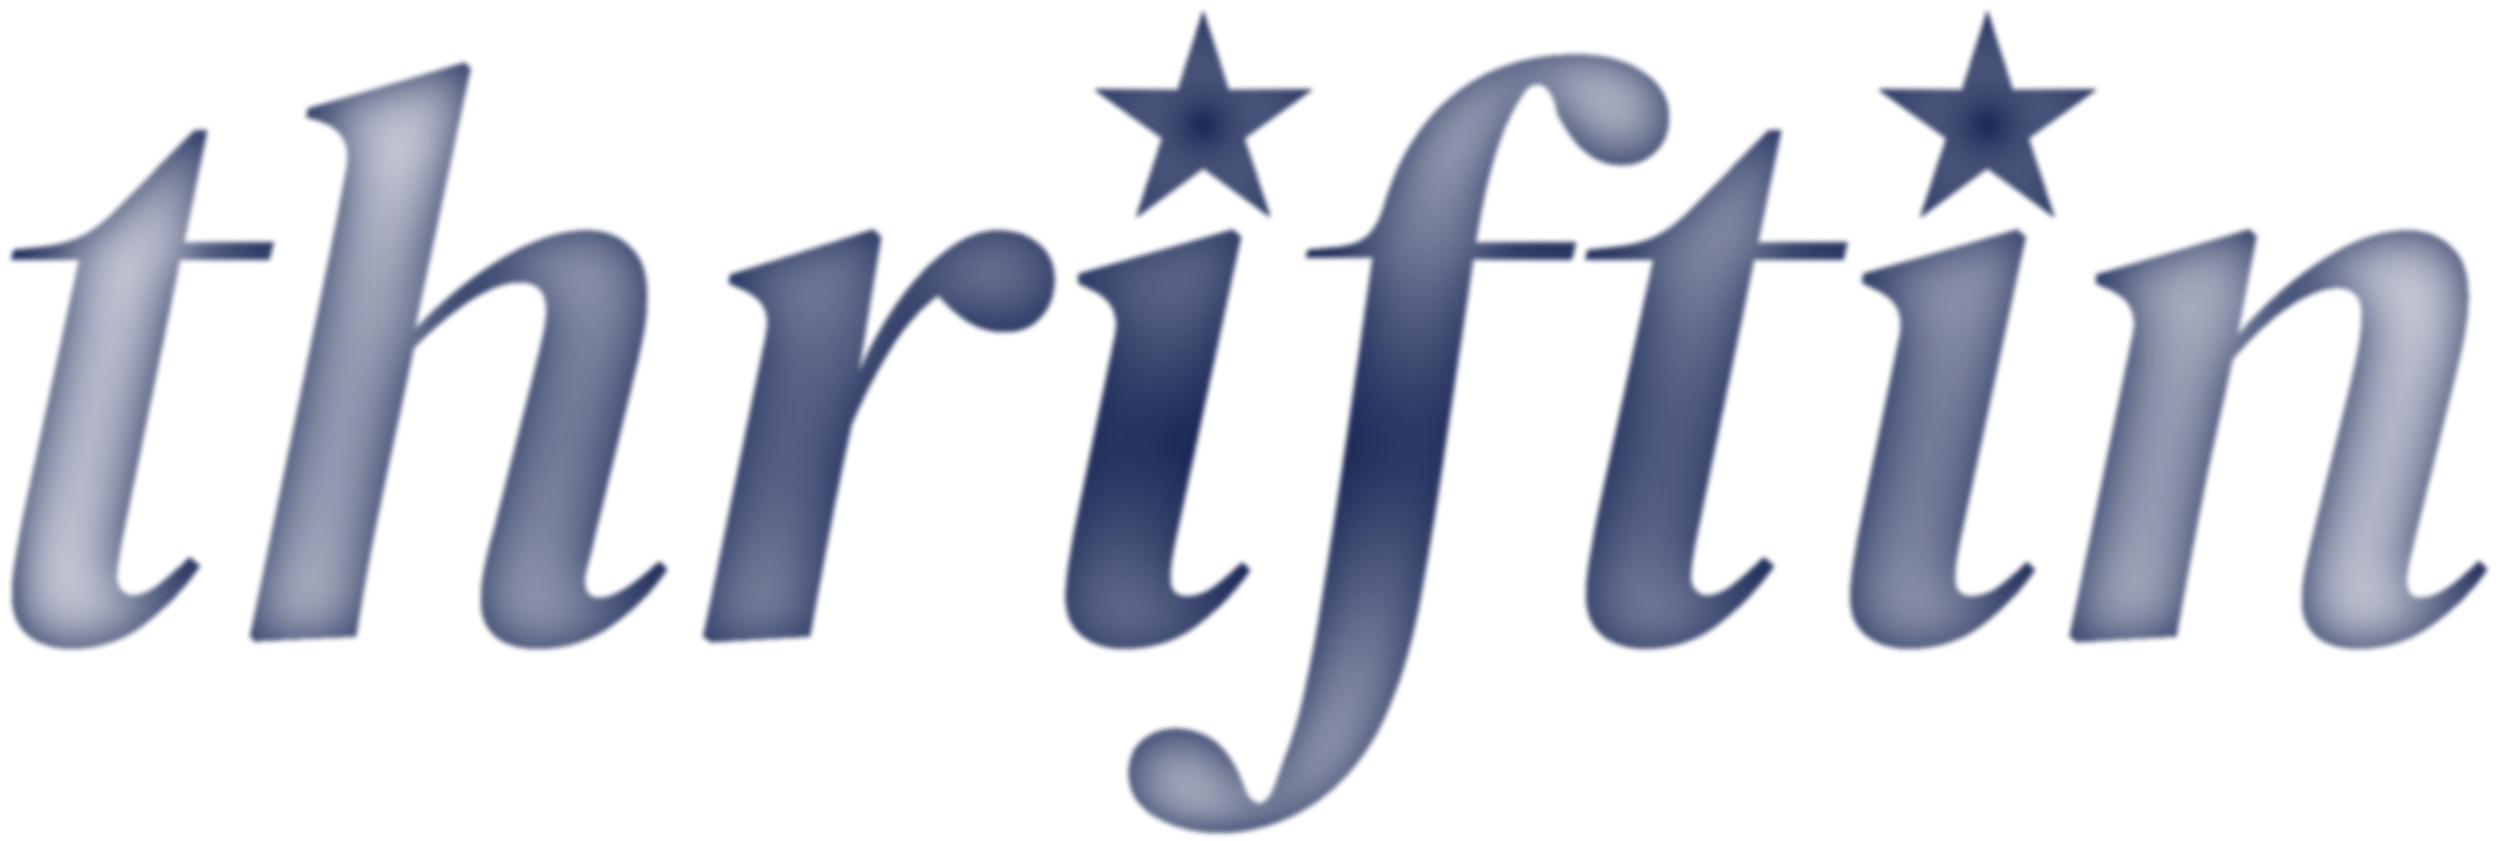
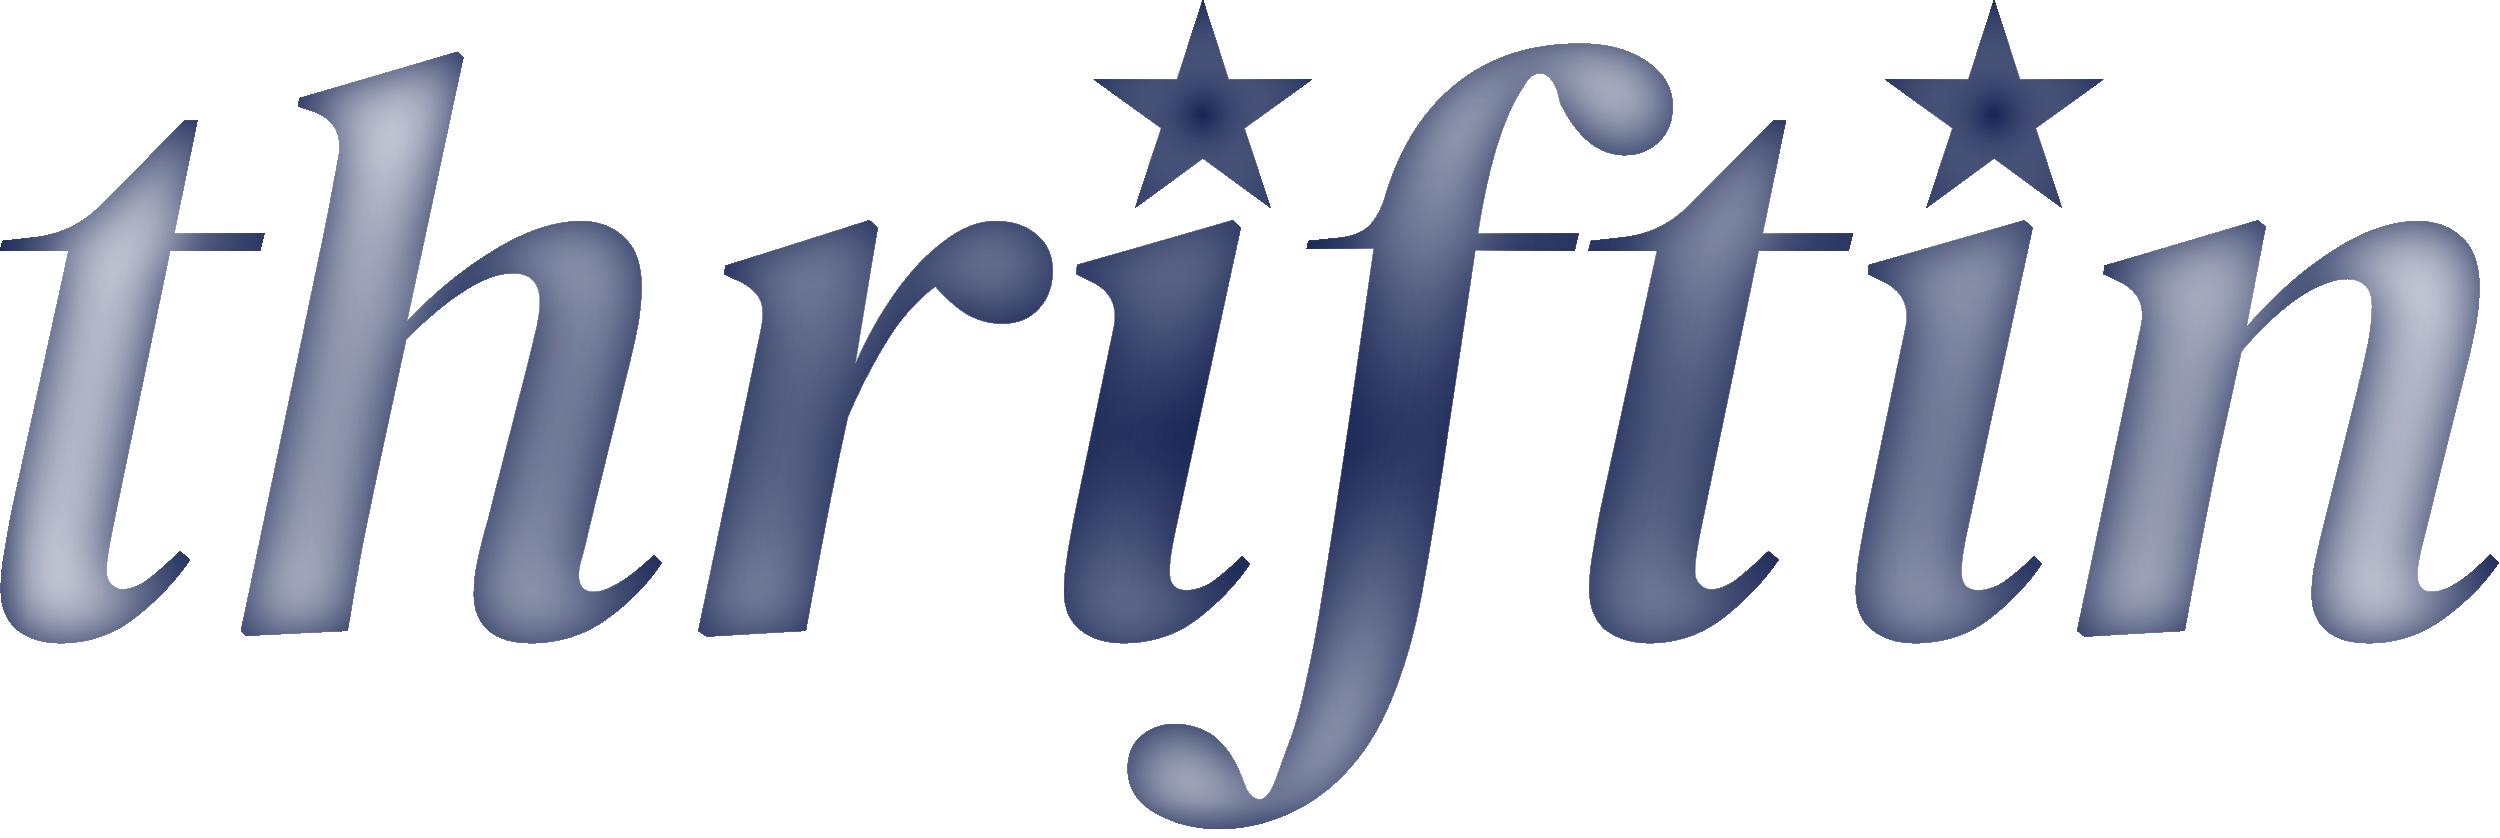
- <svg xmlns="http://www.w3.org/2000/svg" width="220" height="74" viewBox="0 0 220 74" fill="none">
-   <g filter="url(#filter0_if_7_8)">
-     <path d="M6.256 57.08C4.768 57.08 3.52 56.696 2.512 55.928C1.552 55.112 1.072 53.936 1.072 52.4C1.072 51.44 1.168 50.408 1.36 49.304C1.552 48.152 1.768 46.928 2.008 45.632L6.976 22.88H1L1.216 22.016L3.808 21.728C5.152 21.584 6.328 21.248 7.336 20.72C8.344 20.192 9.304 19.448 10.216 18.488L17.128 11.504H18.208L16.192 21.368H24.04L23.68 22.88H15.832L10.864 46.856C10.672 47.768 10.528 48.56 10.432 49.232C10.336 49.856 10.288 50.384 10.288 50.816C10.288 51.296 10.432 51.68 10.72 51.968C11.008 52.256 11.32 52.4 11.656 52.4C12.328 52.4 13.048 52.136 13.816 51.608C14.584 51.032 15.544 50.192 16.696 49.088L17.56 49.808C16.36 51.584 14.8 53.24 12.88 54.776C10.96 56.312 8.752 57.08 6.256 57.08Z" fill="url(#paint0_radial_7_8)" />
-     <path d="M22.451 56.432L22.02 56L28.572 24.608C28.956 22.784 29.291 21.152 29.579 19.712C29.867 18.224 30.18 16.568 30.515 14.744C30.899 12.68 30.108 11.312 28.14 10.64L26.988 10.28L27.131 9.56L40.883 5.528L41.388 6.032L36.492 29C38.892 26.504 41.435 24.44 44.123 22.808C46.859 21.128 49.38 20.288 51.684 20.288C53.219 20.288 54.468 20.768 55.428 21.728C56.435 22.64 56.94 24.08 56.94 26.048C56.94 27.056 56.843 28.112 56.651 29.216C56.459 30.272 56.219 31.376 55.931 32.528L52.331 47.216C52.139 48.128 51.947 48.92 51.755 49.592C51.563 50.216 51.468 50.72 51.468 51.104C51.468 52.112 51.9 52.616 52.764 52.616C54.011 52.616 55.764 51.56 58.02 49.448L58.667 50.096C57.516 51.872 55.956 53.48 53.987 54.92C52.02 56.36 49.788 57.08 47.291 57.08C45.708 57.08 44.483 56.72 43.62 56C42.755 55.232 42.324 54.176 42.324 52.832C42.324 51.824 42.444 50.792 42.684 49.736C42.923 48.632 43.212 47.504 43.547 46.352L46.788 33.68C47.123 32.384 47.411 31.208 47.651 30.152C47.94 29.048 48.084 28.112 48.084 27.344C48.084 25.664 47.291 24.824 45.708 24.824C43.355 24.824 40.26 26.744 36.419 30.584L34.26 40.592C33.636 43.52 33.084 46.184 32.603 48.584C32.172 50.936 31.739 53.408 31.308 56L22.451 56.432Z" fill="url(#paint1_radial_7_8)" />
-     <path d="M62.622 56.504L61.902 56L67.374 29.648C67.614 28.4 67.542 27.488 67.158 26.912C66.774 26.288 66.126 25.784 65.214 25.4L64.134 24.896L64.278 24.176L76.806 20.216L77.526 20.864L75.582 32.744C76.59 30.44 77.766 28.352 79.11 26.48C80.454 24.608 81.87 23.12 83.358 22.016C84.846 20.864 86.334 20.288 87.822 20.288C89.31 20.288 90.51 20.696 91.422 21.512C92.334 22.28 92.79 23.312 92.79 24.608C92.79 25.952 92.382 27.056 91.566 27.92C90.798 28.784 89.742 29.216 88.398 29.216C87.342 29.216 86.334 28.952 85.374 28.424C84.414 27.848 83.478 27.032 82.566 25.976C80.886 27.224 79.446 28.856 78.246 30.872C77.046 32.84 75.942 35 74.934 37.352L74.214 40.664C73.686 43.208 73.182 45.752 72.702 48.296C72.222 50.84 71.742 53.408 71.262 56L62.622 56.504Z" fill="url(#paint2_radial_7_8)" />
-     <path d="M98.894 57.08C97.406 57.08 96.182 56.696 95.222 55.928C94.262 55.16 93.782 54.032 93.782 52.544C93.782 51.68 93.878 50.648 94.07 49.448C94.262 48.248 94.478 47.048 94.718 45.848L98.102 29.648C98.534 27.68 97.838 26.288 96.014 25.472L94.862 24.896L94.934 24.104L108.47 20.216L109.19 20.864L103.574 46.928C103.382 47.792 103.238 48.536 103.142 49.16C103.046 49.736 102.998 50.312 102.998 50.888C102.998 51.944 103.478 52.472 104.438 52.472C105.158 52.472 105.878 52.256 106.598 51.824C107.318 51.344 108.23 50.576 109.334 49.52L109.982 50.168C108.782 51.944 107.246 53.552 105.374 54.992C103.55 56.384 101.39 57.08 98.894 57.08Z" fill="url(#paint3_radial_7_8)" />
-     <path d="M107.257 73.28C105.241 73.28 103.417 72.824 101.785 71.912C100.153 71 99.337 69.704 99.337 68.024C99.337 66.776 99.745 65.816 100.561 65.144C101.377 64.472 102.337 64.136 103.441 64.136C104.545 64.136 105.577 64.424 106.537 65C107.449 65.576 108.265 66.584 108.985 68.024L109.705 69.824C109.993 70.352 110.329 70.64 110.713 70.688C111.097 70.784 111.457 70.544 111.793 69.968C112.033 69.536 112.249 69.032 112.441 68.456C112.633 67.928 112.873 67.256 113.161 66.44C113.833 64.808 114.409 62.816 114.889 60.464C115.417 58.16 115.897 55.592 116.329 52.76C117.097 48.056 117.841 43.232 118.561 38.288C119.281 33.344 120.025 28.136 120.793 22.664H114.961L115.105 22.016L117.913 21.728C119.065 21.584 119.929 21.2 120.505 20.576C121.081 19.952 121.537 19.04 121.873 17.84C123.169 13.664 125.257 10.448 128.137 8.192C131.017 5.936 134.569 4.808 138.793 4.808C141.193 4.808 143.137 5.336 144.625 6.392C146.113 7.4 146.857 8.696 146.857 10.28C146.857 11.576 146.449 12.608 145.633 13.376C144.817 14.144 143.833 14.528 142.681 14.528C140.425 14.528 138.553 13.016 137.065 9.992L136.777 8.84C136.345 7.832 135.841 7.352 135.265 7.4C134.737 7.4 134.281 7.76 133.897 8.48C133.081 9.632 132.337 11.24 131.665 13.304C130.993 15.368 130.393 18.056 129.865 21.368H138.649L138.289 22.88L129.649 22.808C128.881 27.896 128.113 33.008 127.345 38.144C126.625 43.232 125.833 48.128 124.969 52.832C124.297 56.384 123.409 59.456 122.305 62.048C121.249 64.688 119.809 66.92 117.985 68.744C116.497 70.232 114.817 71.36 112.945 72.128C111.121 72.896 109.225 73.28 107.257 73.28Z" fill="url(#paint4_radial_7_8)" />
-     <path d="M144.772 57.08C143.284 57.08 142.036 56.696 141.028 55.928C140.068 55.112 139.588 53.936 139.588 52.4C139.588 51.44 139.684 50.408 139.876 49.304C140.068 48.152 140.284 46.928 140.524 45.632L145.492 22.88H139.516L139.732 22.016L142.324 21.728C143.668 21.584 144.844 21.248 145.852 20.72C146.86 20.192 147.82 19.448 148.732 18.488L155.644 11.504H156.724L154.708 21.368H162.556L162.196 22.88H154.348L149.38 46.856C149.188 47.768 149.044 48.56 148.948 49.232C148.852 49.856 148.804 50.384 148.804 50.816C148.804 51.296 148.948 51.68 149.236 51.968C149.524 52.256 149.836 52.4 150.172 52.4C150.844 52.4 151.564 52.136 152.332 51.608C153.1 51.032 154.06 50.192 155.212 49.088L156.076 49.808C154.876 51.584 153.316 53.24 151.396 54.776C149.476 56.312 147.268 57.08 144.772 57.08Z" fill="url(#paint5_radial_7_8)" />
-     <path d="M167.941 57.08C166.453 57.08 165.229 56.696 164.269 55.928C163.309 55.16 162.829 54.032 162.829 52.544C162.829 51.68 162.925 50.648 163.117 49.448C163.309 48.248 163.525 47.048 163.765 45.848L167.149 29.648C167.581 27.68 166.885 26.288 165.061 25.472L163.909 24.896L163.981 24.104L177.517 20.216L178.237 20.864L172.621 46.928C172.429 47.792 172.285 48.536 172.189 49.16C172.093 49.736 172.045 50.312 172.045 50.888C172.045 51.944 172.525 52.472 173.485 52.472C174.205 52.472 174.925 52.256 175.645 51.824C176.365 51.344 177.277 50.576 178.381 49.52L179.029 50.168C177.829 51.944 176.293 53.552 174.421 54.992C172.597 56.384 170.437 57.08 167.941 57.08Z" fill="url(#paint6_radial_7_8)" />
-     <path d="M182.784 56.504L182.136 56L187.68 29.504C188.112 27.632 187.44 26.288 185.664 25.472L184.44 24.896L184.512 24.176L197.904 20.216L198.552 20.792L196.896 29.504C199.392 26.672 201.936 24.44 204.528 22.808C207.12 21.128 209.568 20.288 211.872 20.288C213.408 20.288 214.68 20.768 215.688 21.728C216.696 22.64 217.2 24.08 217.2 26.048C217.2 27.056 217.104 28.112 216.912 29.216C216.72 30.272 216.48 31.376 216.192 32.528L212.376 47.864C212.184 48.632 212.04 49.28 211.944 49.808C211.848 50.288 211.8 50.72 211.8 51.104C211.8 52.112 212.208 52.616 213.024 52.616C214.368 52.616 216.072 51.536 218.136 49.376L218.856 50.096C217.656 51.872 216.072 53.48 214.104 54.92C212.136 56.36 209.952 57.08 207.552 57.08C205.968 57.08 204.744 56.72 203.88 56C203.016 55.232 202.584 54.176 202.584 52.832C202.584 51.824 202.704 50.792 202.944 49.736C203.184 48.632 203.448 47.504 203.736 46.352L206.544 35.12C206.928 33.584 207.24 32.216 207.48 31.016C207.72 29.816 207.84 28.712 207.84 27.704C207.84 26.84 207.648 26.24 207.264 25.904C206.88 25.52 206.352 25.328 205.68 25.328C204.528 25.328 203.16 25.832 201.576 26.84C200.04 27.848 198.336 29.432 196.464 31.592L194.448 40.664C193.92 43.208 193.416 45.752 192.936 48.296C192.456 50.84 191.976 53.408 191.496 56L182.784 56.504Z" fill="url(#paint7_radial_7_8)" />
-     <path d="M105.888 1L108.133 7.91H115.399L109.521 12.18L111.766 19.09L105.888 14.82L100.01 19.09L102.255 12.18L96.377 7.91H103.643L105.888 1Z" fill="url(#paint8_radial_7_8)" />
-     <path d="M174.888 1L177.133 7.91H184.399L178.521 12.18L180.766 19.09L174.888 14.82L169.01 19.09L171.255 12.18L165.377 7.91H172.643L174.888 1Z" fill="url(#paint9_radial_7_8)" />
+ <svg xmlns="http://www.w3.org/2000/svg" width="218" height="73" viewBox="0 0 218 73" fill="none">
+   <g filter="url(#filter0_i_7_8)">
+     <path d="M5.256 56.08C3.768 56.08 2.52 55.696 1.512 54.928C0.552 54.112 0.072 52.936 0.072 51.4C0.072 50.44 0.168 49.408 0.36 48.304C0.552 47.152 0.768 45.928 1.008 44.632L5.976 21.88H0L0.216 21.016L2.808 20.728C4.152 20.584 5.328 20.248 6.336 19.72C7.344 19.192 8.304 18.448 9.216 17.488L16.128 10.504H17.208L15.192 20.368H23.04L22.68 21.88H14.832L9.864 45.856C9.672 46.768 9.528 47.56 9.432 48.232C9.336 48.856 9.288 49.384 9.288 49.816C9.288 50.296 9.432 50.68 9.72 50.968C10.008 51.256 10.32 51.4 10.656 51.4C11.328 51.4 12.048 51.136 12.816 50.608C13.584 50.032 14.544 49.192 15.696 48.088L16.56 48.808C15.36 50.584 13.8 52.24 11.88 53.776C9.96 55.312 7.752 56.08 5.256 56.08Z" fill="url(#paint0_radial_7_8)" />
+     <path d="M21.451 55.432L21.02 55L27.572 23.608C27.956 21.784 28.291 20.152 28.579 18.712C28.867 17.224 29.18 15.568 29.515 13.744C29.899 11.68 29.108 10.312 27.14 9.64L25.988 9.28L26.131 8.56L39.883 4.528L40.388 5.032L35.492 28C37.892 25.504 40.435 23.44 43.123 21.808C45.859 20.128 48.38 19.288 50.684 19.288C52.219 19.288 53.468 19.768 54.428 20.728C55.435 21.64 55.94 23.08 55.94 25.048C55.94 26.056 55.843 27.112 55.651 28.216C55.459 29.272 55.219 30.376 54.931 31.528L51.331 46.216C51.139 47.128 50.947 47.92 50.755 48.592C50.563 49.216 50.468 49.72 50.468 50.104C50.468 51.112 50.9 51.616 51.764 51.616C53.011 51.616 54.764 50.56 57.02 48.448L57.667 49.096C56.516 50.872 54.956 52.48 52.987 53.92C51.02 55.36 48.788 56.08 46.291 56.08C44.708 56.08 43.483 55.72 42.62 55C41.755 54.232 41.324 53.176 41.324 51.832C41.324 50.824 41.444 49.792 41.684 48.736C41.923 47.632 42.212 46.504 42.547 45.352L45.788 32.68C46.123 31.384 46.411 30.208 46.651 29.152C46.94 28.048 47.084 27.112 47.084 26.344C47.084 24.664 46.291 23.824 44.708 23.824C42.355 23.824 39.26 25.744 35.419 29.584L33.26 39.592C32.636 42.52 32.084 45.184 31.604 47.584C31.172 49.936 30.739 52.408 30.308 55L21.451 55.432Z" fill="url(#paint1_radial_7_8)" />
+     <path d="M61.622 55.504L60.902 55L66.374 28.648C66.614 27.4 66.542 26.488 66.158 25.912C65.774 25.288 65.126 24.784 64.214 24.4L63.134 23.896L63.278 23.176L75.806 19.216L76.526 19.864L74.582 31.744C75.59 29.44 76.766 27.352 78.11 25.48C79.454 23.608 80.87 22.12 82.358 21.016C83.846 19.864 85.334 19.288 86.822 19.288C88.31 19.288 89.51 19.696 90.422 20.512C91.334 21.28 91.79 22.312 91.79 23.608C91.79 24.952 91.382 26.056 90.566 26.92C89.798 27.784 88.742 28.216 87.398 28.216C86.342 28.216 85.334 27.952 84.374 27.424C83.414 26.848 82.478 26.032 81.566 24.976C79.886 26.224 78.446 27.856 77.246 29.872C76.046 31.84 74.942 34 73.934 36.352L73.214 39.664C72.686 42.208 72.182 44.752 71.702 47.296C71.222 49.84 70.742 52.408 70.262 55L61.622 55.504Z" fill="url(#paint2_radial_7_8)" />
+     <path d="M97.894 56.08C96.406 56.08 95.182 55.696 94.222 54.928C93.262 54.16 92.782 53.032 92.782 51.544C92.782 50.68 92.878 49.648 93.07 48.448C93.262 47.248 93.478 46.048 93.718 44.848L97.102 28.648C97.534 26.68 96.838 25.288 95.014 24.472L93.862 23.896L93.934 23.104L107.47 19.216L108.19 19.864L102.574 45.928C102.382 46.792 102.238 47.536 102.142 48.16C102.046 48.736 101.998 49.312 101.998 49.888C101.998 50.944 102.478 51.472 103.438 51.472C104.158 51.472 104.878 51.256 105.598 50.824C106.318 50.344 107.23 49.576 108.334 48.52L108.982 49.168C107.782 50.944 106.246 52.552 104.374 53.992C102.55 55.384 100.39 56.08 97.894 56.08Z" fill="url(#paint3_radial_7_8)" />
+     <path d="M106.257 72.28C104.241 72.28 102.417 71.824 100.785 70.912C99.153 70 98.337 68.704 98.337 67.024C98.337 65.776 98.745 64.816 99.561 64.144C100.377 63.472 101.337 63.136 102.441 63.136C103.545 63.136 104.577 63.424 105.537 64C106.449 64.576 107.265 65.584 107.985 67.024L108.705 68.824C108.993 69.352 109.329 69.64 109.713 69.688C110.097 69.784 110.457 69.544 110.793 68.968C111.033 68.536 111.249 68.032 111.441 67.456C111.633 66.928 111.873 66.256 112.161 65.44C112.833 63.808 113.409 61.816 113.889 59.464C114.417 57.16 114.897 54.592 115.329 51.76C116.097 47.056 116.841 42.232 117.561 37.288C118.281 32.344 119.025 27.136 119.793 21.664H113.961L114.105 21.016L116.913 20.728C118.065 20.584 118.929 20.2 119.505 19.576C120.081 18.952 120.537 18.04 120.873 16.84C122.169 12.664 124.257 9.448 127.137 7.192C130.017 4.936 133.569 3.808 137.793 3.808C140.193 3.808 142.137 4.336 143.625 5.392C145.113 6.4 145.857 7.696 145.857 9.28C145.857 10.576 145.449 11.608 144.633 12.376C143.817 13.144 142.833 13.528 141.681 13.528C139.425 13.528 137.553 12.016 136.065 8.992L135.777 7.84C135.345 6.832 134.841 6.352 134.265 6.4C133.737 6.4 133.281 6.76 132.897 7.48C132.081 8.632 131.337 10.24 130.665 12.304C129.993 14.368 129.393 17.056 128.865 20.368H137.649L137.289 21.88L128.649 21.808C127.881 26.896 127.113 32.008 126.345 37.144C125.625 42.232 124.833 47.128 123.969 51.832C123.297 55.384 122.409 58.456 121.305 61.048C120.249 63.688 118.809 65.92 116.985 67.744C115.497 69.232 113.817 70.36 111.945 71.128C110.121 71.896 108.225 72.28 106.257 72.28Z" fill="url(#paint4_radial_7_8)" />
+     <path d="M143.772 56.08C142.284 56.08 141.036 55.696 140.028 54.928C139.068 54.112 138.588 52.936 138.588 51.4C138.588 50.44 138.684 49.408 138.876 48.304C139.068 47.152 139.284 45.928 139.524 44.632L144.492 21.88H138.516L138.732 21.016L141.324 20.728C142.668 20.584 143.844 20.248 144.852 19.72C145.86 19.192 146.82 18.448 147.732 17.488L154.644 10.504H155.724L153.708 20.368H161.556L161.196 21.88H153.348L148.38 45.856C148.188 46.768 148.044 47.56 147.948 48.232C147.852 48.856 147.804 49.384 147.804 49.816C147.804 50.296 147.948 50.68 148.236 50.968C148.524 51.256 148.836 51.4 149.172 51.4C149.844 51.4 150.564 51.136 151.332 50.608C152.1 50.032 153.06 49.192 154.212 48.088L155.076 48.808C153.876 50.584 152.316 52.24 150.396 53.776C148.476 55.312 146.268 56.08 143.772 56.08Z" fill="url(#paint5_radial_7_8)" />
+     <path d="M166.941 56.08C165.453 56.08 164.229 55.696 163.269 54.928C162.309 54.16 161.829 53.032 161.829 51.544C161.829 50.68 161.925 49.648 162.117 48.448C162.309 47.248 162.525 46.048 162.765 44.848L166.149 28.648C166.581 26.68 165.885 25.288 164.061 24.472L162.909 23.896L162.981 23.104L176.517 19.216L177.237 19.864L171.621 45.928C171.429 46.792 171.285 47.536 171.189 48.16C171.093 48.736 171.045 49.312 171.045 49.888C171.045 50.944 171.525 51.472 172.485 51.472C173.205 51.472 173.925 51.256 174.645 50.824C175.365 50.344 176.277 49.576 177.381 48.52L178.029 49.168C176.829 50.944 175.293 52.552 173.421 53.992C171.597 55.384 169.437 56.08 166.941 56.08Z" fill="url(#paint6_radial_7_8)" />
+     <path d="M181.784 55.504L181.136 55L186.68 28.504C187.112 26.632 186.44 25.288 184.664 24.472L183.44 23.896L183.512 23.176L196.904 19.216L197.552 19.792L195.896 28.504C198.392 25.672 200.936 23.44 203.528 21.808C206.12 20.128 208.568 19.288 210.872 19.288C212.408 19.288 213.68 19.768 214.688 20.728C215.696 21.64 216.2 23.08 216.2 25.048C216.2 26.056 216.104 27.112 215.912 28.216C215.72 29.272 215.48 30.376 215.192 31.528L211.376 46.864C211.184 47.632 211.04 48.28 210.944 48.808C210.848 49.288 210.8 49.72 210.8 50.104C210.8 51.112 211.208 51.616 212.024 51.616C213.368 51.616 215.072 50.536 217.136 48.376L217.856 49.096C216.656 50.872 215.072 52.48 213.104 53.92C211.136 55.36 208.952 56.08 206.552 56.08C204.968 56.08 203.744 55.72 202.88 55C202.016 54.232 201.584 53.176 201.584 51.832C201.584 50.824 201.704 49.792 201.944 48.736C202.184 47.632 202.448 46.504 202.736 45.352L205.544 34.12C205.928 32.584 206.24 31.216 206.48 30.016C206.72 28.816 206.84 27.712 206.84 26.704C206.84 25.84 206.648 25.24 206.264 24.904C205.88 24.52 205.352 24.328 204.68 24.328C203.528 24.328 202.16 24.832 200.576 25.84C199.04 26.848 197.336 28.432 195.464 30.592L193.448 39.664C192.92 42.208 192.416 44.752 191.936 47.296C191.456 49.84 190.976 52.408 190.496 55L181.784 55.504Z" fill="url(#paint7_radial_7_8)" />
+     <path d="M104.888 0L107.133 6.91H114.399L108.521 11.18L110.766 18.09L104.888 13.82L99.01 18.09L101.255 11.18L95.377 6.91H102.643L104.888 0Z" fill="url(#paint8_radial_7_8)" />
+     <path d="M173.888 0L176.133 6.91H183.399L177.521 11.18L179.766 18.09L173.888 13.82L168.01 18.09L170.255 11.18L164.377 6.91H171.643L173.888 0Z" fill="url(#paint9_radial_7_8)" />
  </g>
  <defs>
-     <filter id="filter0_if_7_8" x="0.5" y="0.5" width="218.856" height="73.28" filterUnits="userSpaceOnUse" color-interpolation-filters="sRGB">
+     <filter id="filter0_i_7_8" x="0" y="0" width="217.856" height="72.28" filterUnits="userSpaceOnUse" color-interpolation-filters="sRGB">
      <feFlood flood-opacity="0" result="BackgroundImageFix" />
      <feBlend mode="normal" in="SourceGraphic" in2="BackgroundImageFix" result="shape" />
      <feColorMatrix in="SourceAlpha" type="matrix" values="0 0 0 0 0 0 0 0 0 0 0 0 0 0 0 0 0 0 127 0" result="hardAlpha" />
      <feOffset />
      <feGaussianBlur stdDeviation="2.5" />
      <feComposite in2="hardAlpha" operator="arithmetic" k2="-1" k3="1" />
      <feColorMatrix type="matrix" values="0 0 0 0 0.09 0 0 0 0 0.145 0 0 0 0 0.329 0 0 0 1 0" />
      <feBlend mode="normal" in2="shape" result="effect1_innerShadow_7_8" />
-       <feGaussianBlur stdDeviation="0.25" result="effect2_foregroundBlur_7_8" />
    </filter>
-     <radialGradient id="paint0_radial_7_8" cx="0" cy="0" r="1" gradientUnits="userSpaceOnUse" gradientTransform="translate(109.928 39.044) scale(108.928 34.236)">
+     <radialGradient id="paint0_radial_7_8" cx="0" cy="0" r="1" gradientUnits="userSpaceOnUse" gradientTransform="translate(108.928 38.044) scale(108.928 34.236)">
      <stop stop-color="#172554" />
      <stop offset="1" stop-color="#172554" stop-opacity="0.25" />
    </radialGradient>
-     <radialGradient id="paint1_radial_7_8" cx="0" cy="0" r="1" gradientUnits="userSpaceOnUse" gradientTransform="translate(109.928 39.044) scale(108.928 34.236)">
+     <radialGradient id="paint1_radial_7_8" cx="0" cy="0" r="1" gradientUnits="userSpaceOnUse" gradientTransform="translate(108.928 38.044) scale(108.928 34.236)">
      <stop stop-color="#172554" />
      <stop offset="1" stop-color="#172554" stop-opacity="0.25" />
    </radialGradient>
-     <radialGradient id="paint2_radial_7_8" cx="0" cy="0" r="1" gradientUnits="userSpaceOnUse" gradientTransform="translate(109.928 39.044) scale(108.928 34.236)">
+     <radialGradient id="paint2_radial_7_8" cx="0" cy="0" r="1" gradientUnits="userSpaceOnUse" gradientTransform="translate(108.928 38.044) scale(108.928 34.236)">
      <stop stop-color="#172554" />
      <stop offset="1" stop-color="#172554" stop-opacity="0.25" />
    </radialGradient>
-     <radialGradient id="paint3_radial_7_8" cx="0" cy="0" r="1" gradientUnits="userSpaceOnUse" gradientTransform="translate(109.928 39.044) scale(108.928 34.236)">
+     <radialGradient id="paint3_radial_7_8" cx="0" cy="0" r="1" gradientUnits="userSpaceOnUse" gradientTransform="translate(108.928 38.044) scale(108.928 34.236)">
      <stop stop-color="#172554" />
      <stop offset="1" stop-color="#172554" stop-opacity="0.25" />
    </radialGradient>
-     <radialGradient id="paint4_radial_7_8" cx="0" cy="0" r="1" gradientUnits="userSpaceOnUse" gradientTransform="translate(109.928 39.044) scale(108.928 34.236)">
+     <radialGradient id="paint4_radial_7_8" cx="0" cy="0" r="1" gradientUnits="userSpaceOnUse" gradientTransform="translate(108.928 38.044) scale(108.928 34.236)">
      <stop stop-color="#172554" />
      <stop offset="1" stop-color="#172554" stop-opacity="0.25" />
    </radialGradient>
-     <radialGradient id="paint5_radial_7_8" cx="0" cy="0" r="1" gradientUnits="userSpaceOnUse" gradientTransform="translate(109.928 39.044) scale(108.928 34.236)">
+     <radialGradient id="paint5_radial_7_8" cx="0" cy="0" r="1" gradientUnits="userSpaceOnUse" gradientTransform="translate(108.928 38.044) scale(108.928 34.236)">
      <stop stop-color="#172554" />
      <stop offset="1" stop-color="#172554" stop-opacity="0.25" />
    </radialGradient>
-     <radialGradient id="paint6_radial_7_8" cx="0" cy="0" r="1" gradientUnits="userSpaceOnUse" gradientTransform="translate(109.928 39.044) scale(108.928 34.236)">
+     <radialGradient id="paint6_radial_7_8" cx="0" cy="0" r="1" gradientUnits="userSpaceOnUse" gradientTransform="translate(108.928 38.044) scale(108.928 34.236)">
      <stop stop-color="#172554" />
      <stop offset="1" stop-color="#172554" stop-opacity="0.25" />
    </radialGradient>
-     <radialGradient id="paint7_radial_7_8" cx="0" cy="0" r="1" gradientUnits="userSpaceOnUse" gradientTransform="translate(109.928 39.044) scale(108.928 34.236)">
+     <radialGradient id="paint7_radial_7_8" cx="0" cy="0" r="1" gradientUnits="userSpaceOnUse" gradientTransform="translate(108.928 38.044) scale(108.928 34.236)">
      <stop stop-color="#172554" />
      <stop offset="1" stop-color="#172554" stop-opacity="0.25" />
    </radialGradient>
-     <radialGradient id="paint8_radial_7_8" cx="0" cy="0" r="1" gradientUnits="userSpaceOnUse" gradientTransform="translate(105.888 11) scale(10)">
+     <radialGradient id="paint8_radial_7_8" cx="0" cy="0" r="1" gradientUnits="userSpaceOnUse" gradientTransform="translate(104.888 10) scale(10)">
      <stop stop-color="#172554" />
      <stop offset="1" stop-color="#172554" stop-opacity="0.25" />
    </radialGradient>
-     <radialGradient id="paint9_radial_7_8" cx="0" cy="0" r="1" gradientUnits="userSpaceOnUse" gradientTransform="translate(174.888 11) scale(10)">
+     <radialGradient id="paint9_radial_7_8" cx="0" cy="0" r="1" gradientUnits="userSpaceOnUse" gradientTransform="translate(173.888 10) scale(10)">
      <stop stop-color="#172554" />
      <stop offset="1" stop-color="#172554" stop-opacity="0.25" />
    </radialGradient>
  </defs>
</svg>
